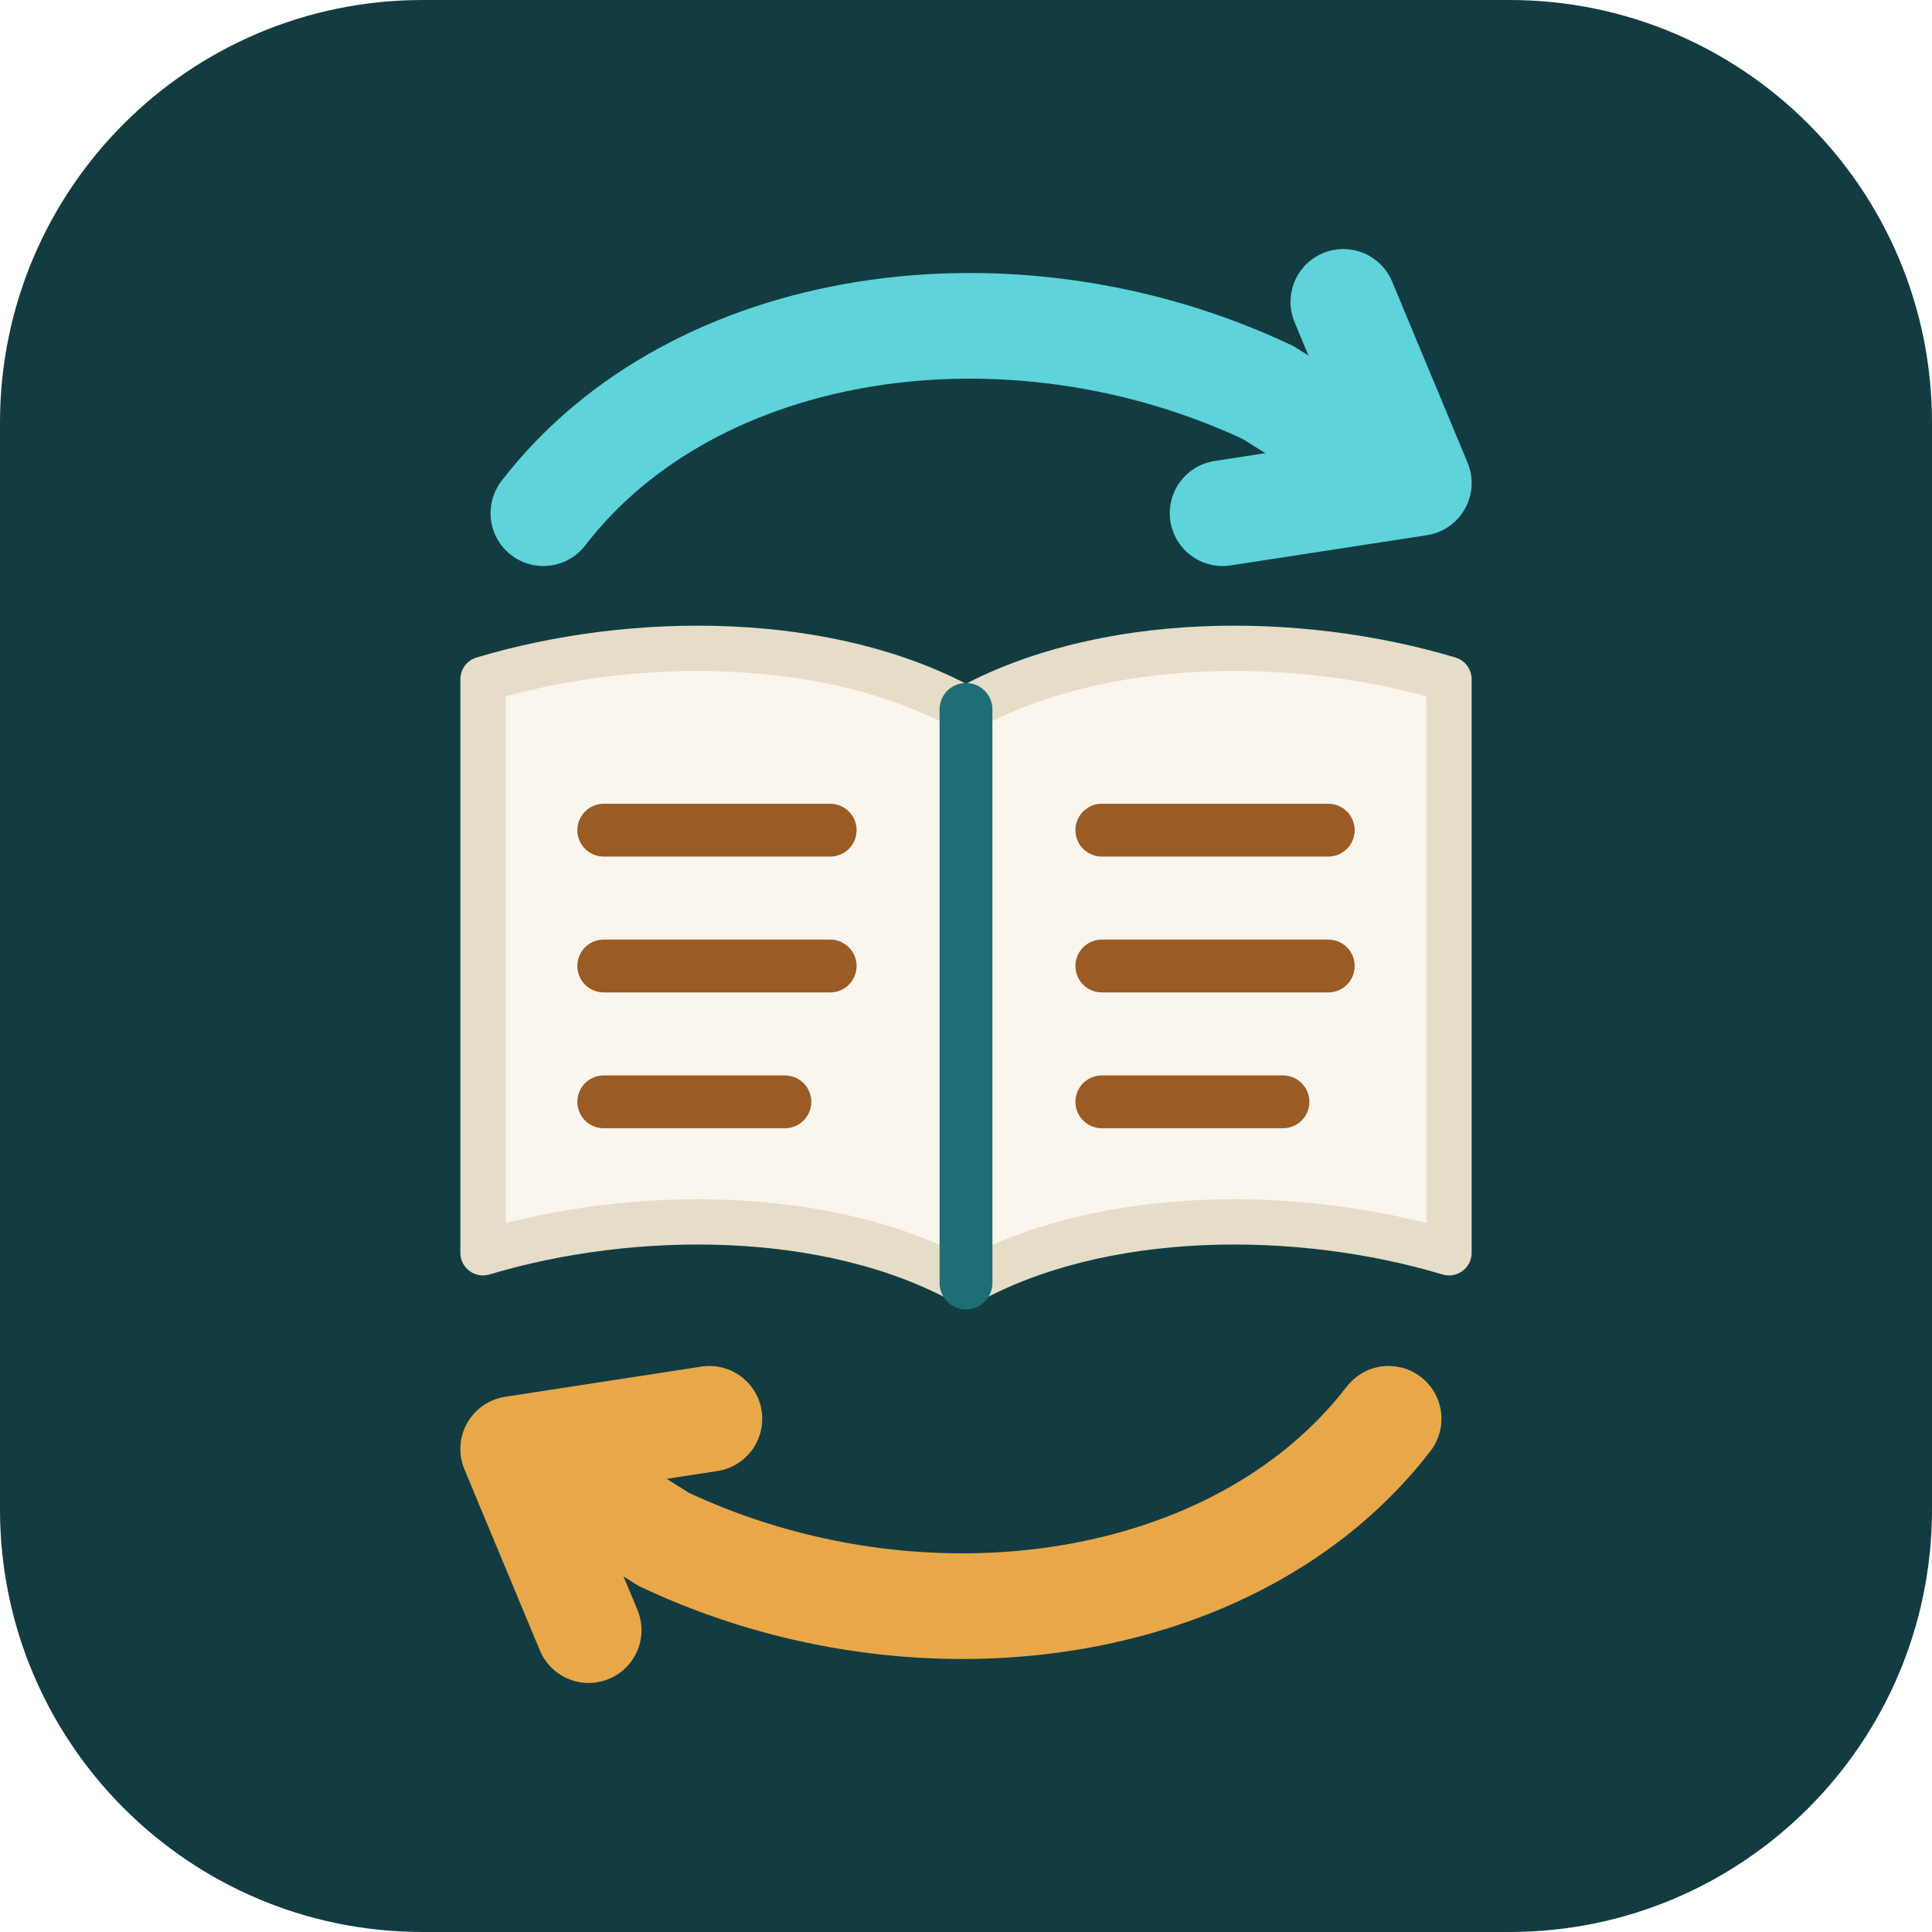
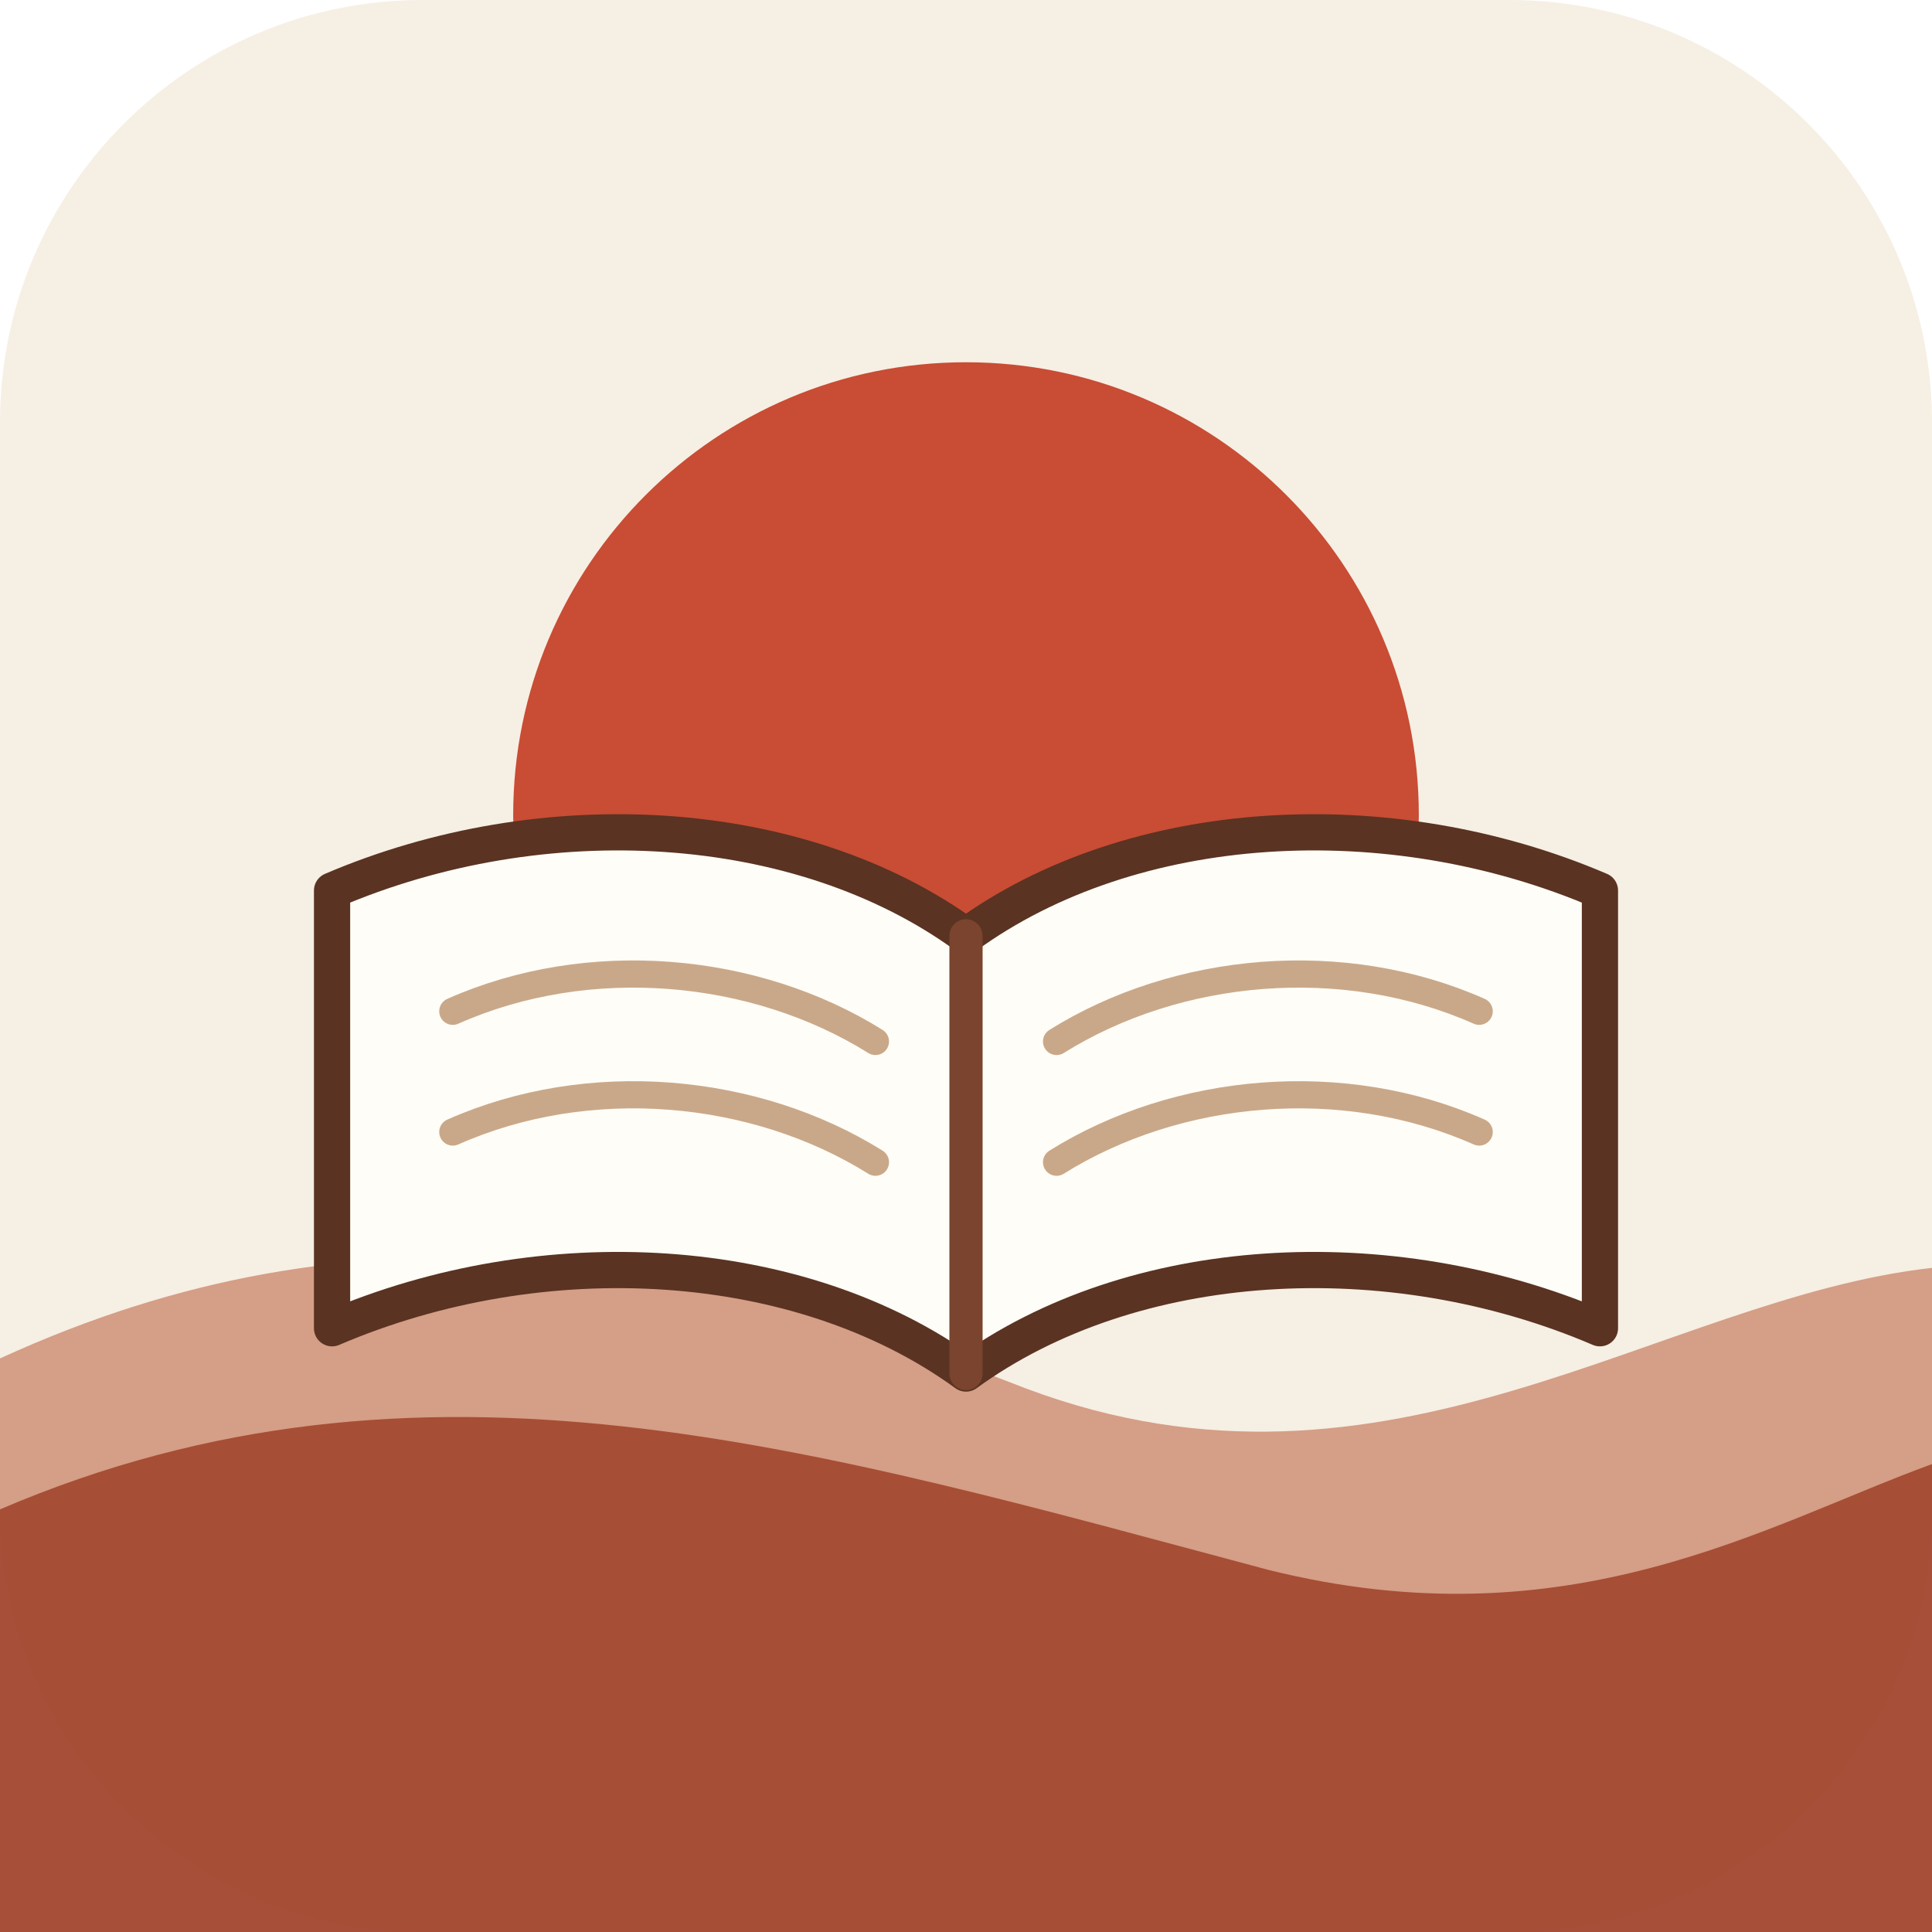
<svg xmlns="http://www.w3.org/2000/svg" viewBox="0 0 128 128" fill="none">
-   <rect width="128" height="128" rx="28" fill="#123C42" />
-   <path d="M36 34C46 21 67 18 84 26L92 31" stroke="#5ED3DA" stroke-width="7" stroke-linecap="round" />
-   <path d="M89 20L94 32L81 34" stroke="#5ED3DA" stroke-width="7" stroke-linecap="round" stroke-linejoin="round" />
-   <path d="M64 47C55 42 42 42 32 45V83C42 80 55 80 64 85C73 80 86 80 96 83V45C86 42 73 42 64 47Z" fill="#FAF6EE" stroke="#E5DDC8" stroke-width="3" stroke-linejoin="round" />
-   <path d="M64 47V85" stroke="#1F6E75" stroke-width="3.5" stroke-linecap="round" />
-   <path d="M40 55H55M40 64H55M40 73H52" stroke="#9A5B25" stroke-width="3.5" stroke-linecap="round" />
-   <path d="M73 55H88M73 64H88M73 73H85" stroke="#9A5B25" stroke-width="3.5" stroke-linecap="round" />
-   <path d="M92 94C82 107 61 110 44 102L36 97" stroke="#E8A849" stroke-width="7" stroke-linecap="round" />
-   <path d="M39 108L34 96L47 94" stroke="#E8A849" stroke-width="7" stroke-linecap="round" stroke-linejoin="round" />
+   <rect width="128" height="128" rx="28" fill="#F6EFE3" />
+   <circle cx="64" cy="54" r="30" fill="#C94C35" />
+   <path d="M0 90C24 79 45 83 68 92C92 101 110 86 128 84V128H0V90Z" fill="#BA5B3B" opacity="0.55" />
+   <path d="M0 100C28 88 54 96 84 104C104 109 117 101 128 97V128H0V100Z" fill="#9E3C24" opacity="0.82" />
+   <path d="M64 62C53 54 36 53 22 59V88C36 82 53 83 64 91C75 83 92 82 106 88V59C92 53 75 54 64 62Z" fill="#FFFDF7" stroke="#5A3322" stroke-width="2.4" stroke-linejoin="round" />
+   <path d="M64 62V91" stroke="#7A442E" stroke-width="2.2" stroke-linecap="round" />
+   <path d="M30 67C39 63 50 64 58 69M30 75C39 71 50 72 58 77" stroke="#C9A889" stroke-width="1.8" stroke-linecap="round" />
+   <path d="M98 67C89 63 78 64 70 69M98 75C89 71 78 72 70 77" stroke="#C9A889" stroke-width="1.8" stroke-linecap="round" />
</svg>
